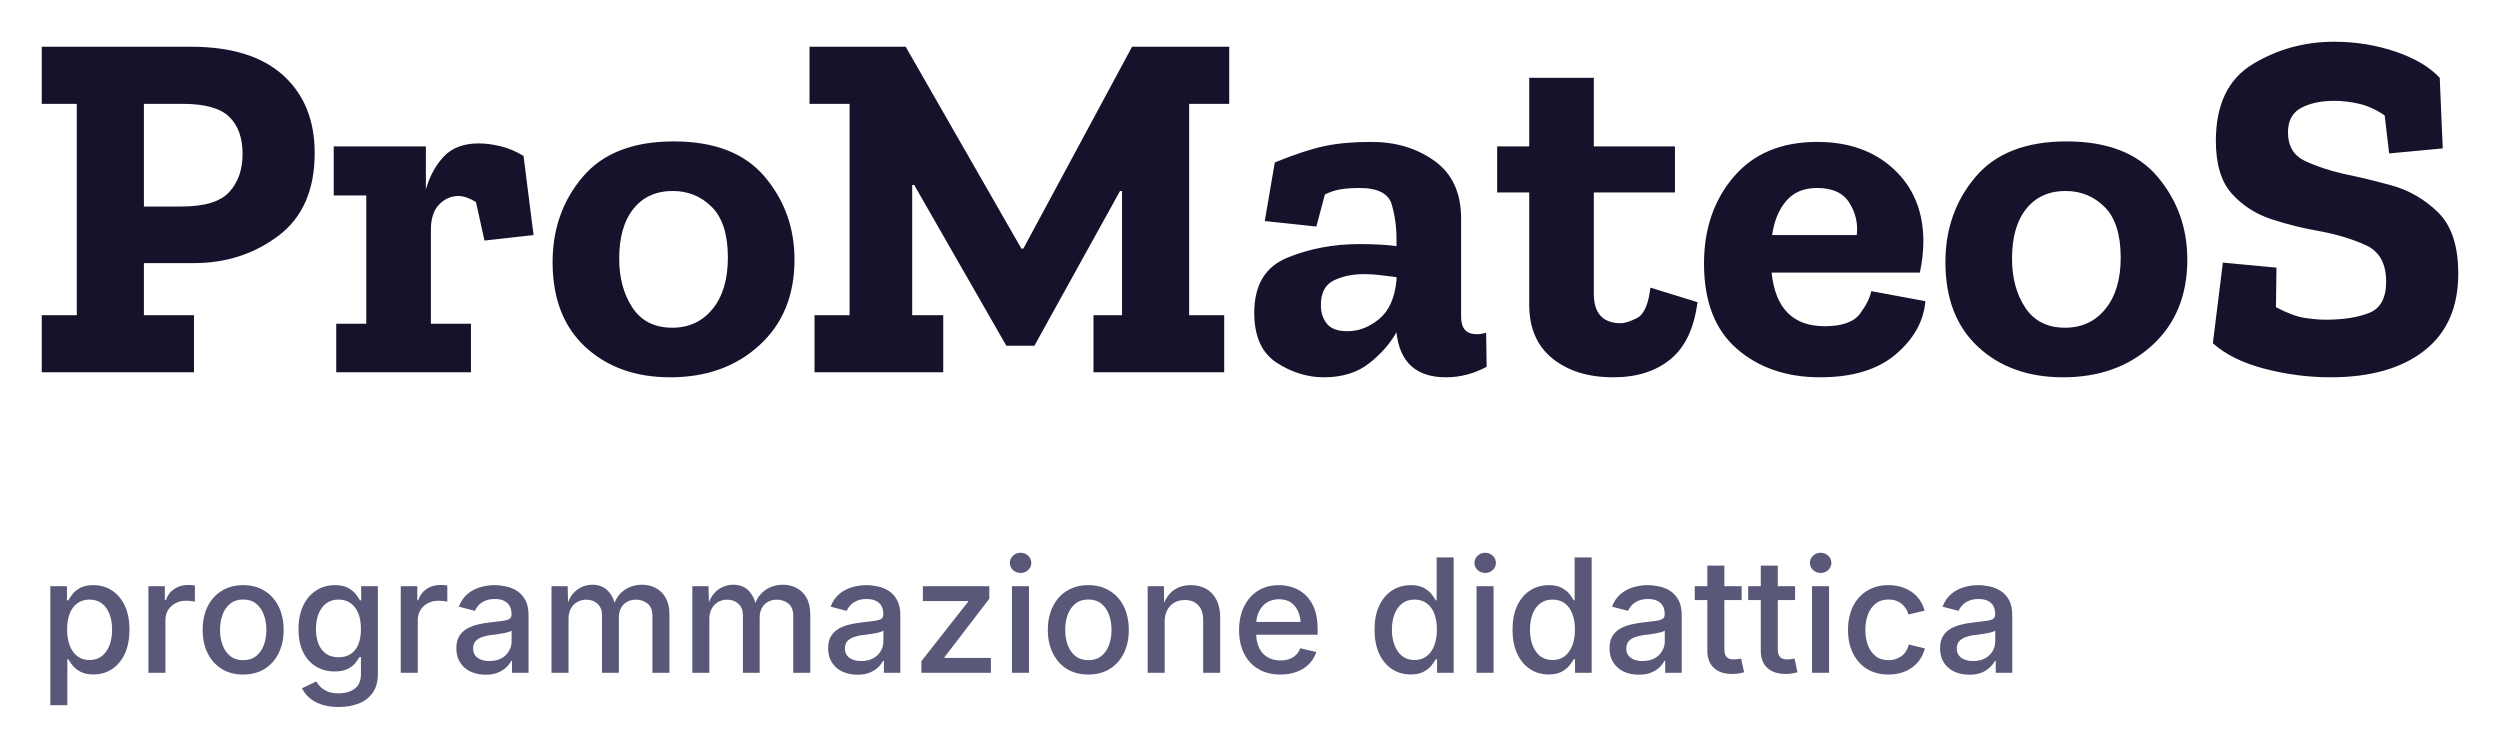
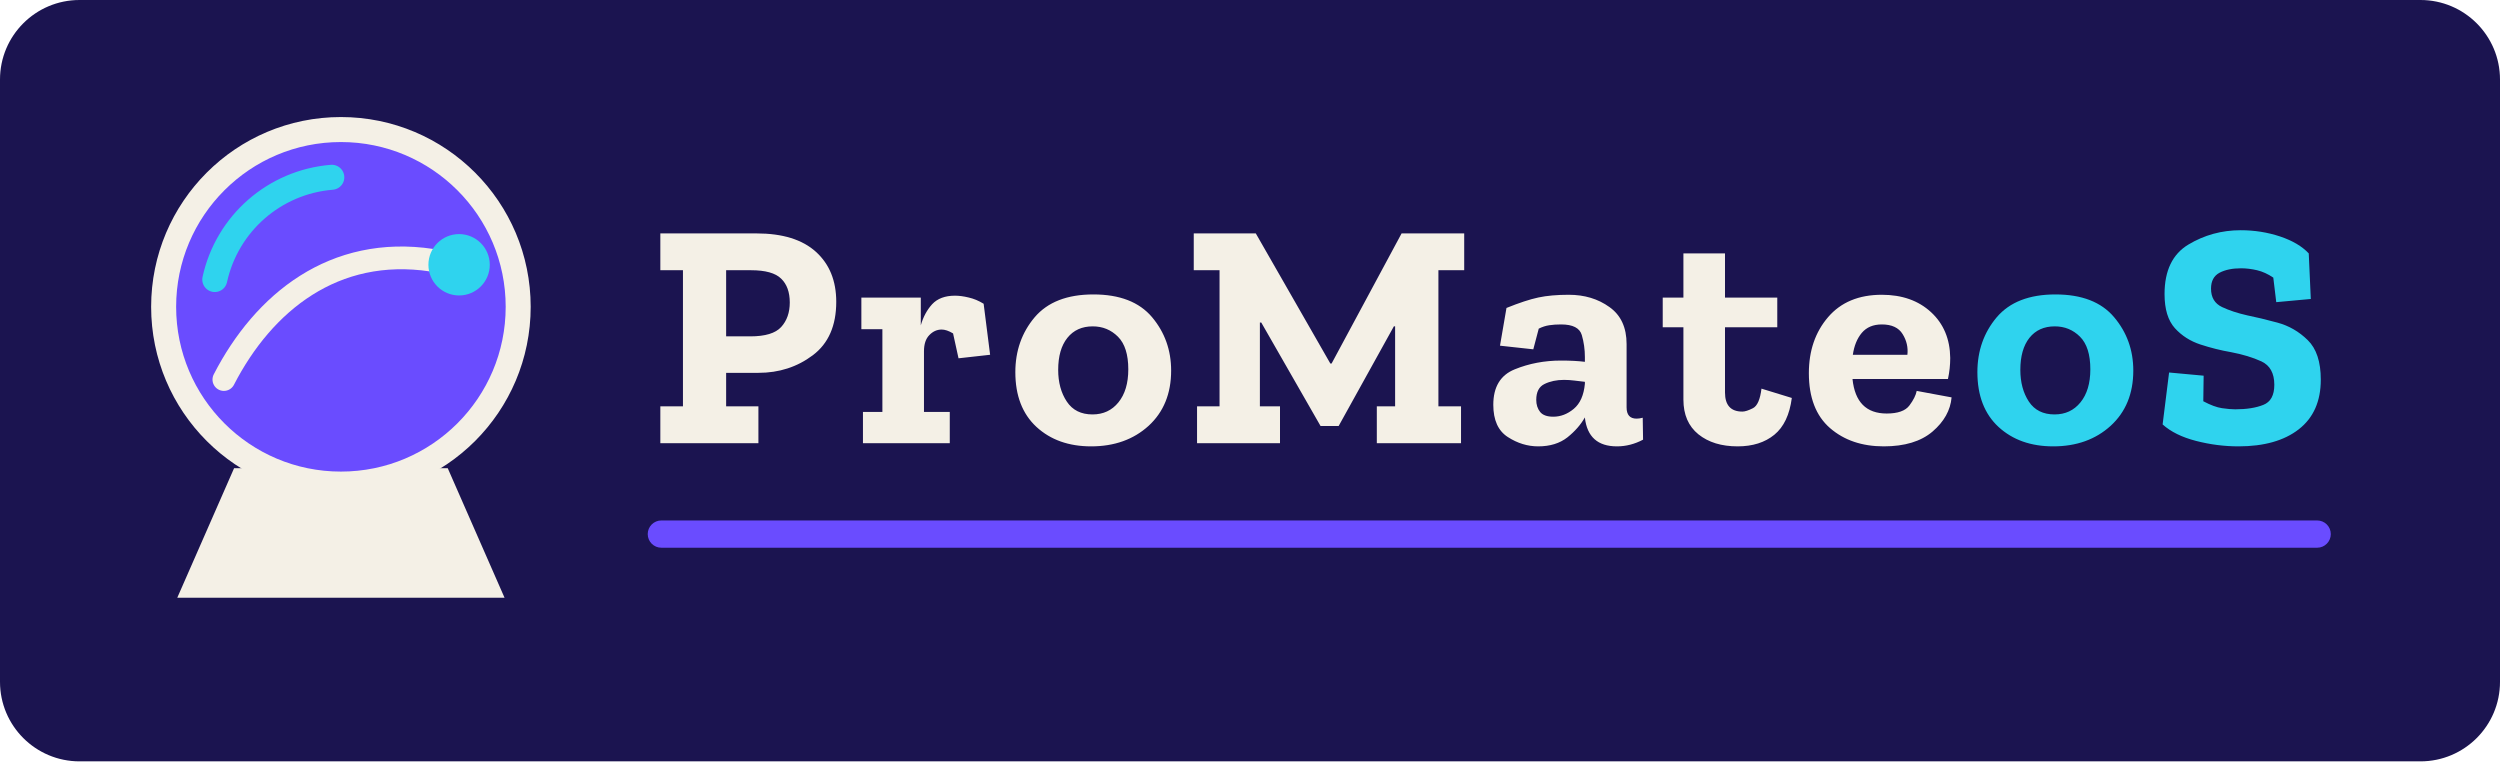
- <svg xmlns="http://www.w3.org/2000/svg" viewBox="-2.66 15.4 299.5 89.7" role="img" aria-label="ProMateoS">
+ <svg xmlns="http://www.w3.org/2000/svg" viewBox="0 0 220 67" role="img" aria-label="ProMateoS">
+   <rect width="220" height="67" rx="7" fill="#1b1450" />
  <g>
-     <path fill="#15132B" d="M35.04 33.72Q35.04 40.38 30.69 43.65Q26.34 46.92 20.58 46.92H14.58V53.16H20.58V60H2.34V53.16H6.54V27.84H2.34V21H20.22Q27.48 21 31.26 24.42Q35.04 27.84 35.04 33.72ZM26.4 33.84Q26.4 30.96 24.81 29.4Q23.22 27.84 19.2 27.84H14.58V40.14H19.08Q23.22 40.14 24.81 38.4Q26.4 36.66 26.4 33.84ZM54.72 32.58Q55.86 32.58 57.27 32.91Q58.68 33.24 60.06 34.08L61.26 43.56L55.38 44.22L54.36 39.6Q53.16 38.88 52.26 38.88Q50.94 38.88 49.95 39.9Q48.96 40.92 48.96 42.9V54.18H53.76V60H37.62V54.18H41.22V38.82H37.32V32.94H48.36V38.1Q49.02 35.76 50.49 34.17Q51.96 32.58 54.72 32.58ZM92.52 46.5Q92.52 52.92 88.32 56.76Q84.12 60.6 77.64 60.6Q71.4 60.6 67.47 56.97Q63.54 53.34 63.54 46.8Q63.54 40.86 67.14 36.6Q70.74 32.34 78.06 32.34Q85.38 32.34 88.95 36.57Q92.52 40.8 92.52 46.5ZM84.54 46.26Q84.54 42.12 82.62 40.2Q80.7 38.28 77.94 38.28Q74.94 38.28 73.23 40.41Q71.52 42.54 71.52 46.38Q71.52 49.86 73.11 52.26Q74.7 54.66 77.88 54.66Q80.88 54.66 82.71 52.41Q84.54 50.16 84.54 46.26ZM144.6 27.84H139.8V53.16H144V60H128.34V53.16H131.76V38.28H131.52L121.26 56.82H117.9L106.86 37.56H106.62V53.16H110.34V60H94.92V53.16H99.12V27.84H94.32V21H105.84L119.7 45.18H119.94L132.96 21H144.6ZM150.06 34.86Q153.6 33.42 155.97 32.91Q158.34 32.4 161.64 32.4Q166.02 32.4 169.2 34.68Q172.38 36.96 172.38 41.58V53.34Q172.38 55.44 174.24 55.44Q174.78 55.44 175.38 55.26L175.44 59.34Q173.1 60.6 170.58 60.6Q165.24 60.6 164.64 55.26V55.2Q163.5 57.24 161.37 58.92Q159.24 60.6 155.94 60.6Q153 60.6 150.3 58.86Q147.6 57.12 147.6 52.86Q147.6 47.88 151.59 46.26Q155.58 44.64 160.2 44.64Q162.78 44.64 164.64 44.88V43.98Q164.64 41.88 164.07 39.9Q163.5 37.92 160.2 37.92Q159 37.92 158.01 38.07Q157.02 38.22 156.06 38.7L155.04 42.54L148.86 41.88ZM164.64 48.96V48.6Q163.68 48.48 162.69 48.36Q161.7 48.24 160.74 48.24Q158.7 48.24 157.14 48.99Q155.58 49.74 155.58 51.96Q155.58 53.28 156.3 54.18Q157.02 55.08 158.76 55.08Q160.8 55.08 162.57 53.61Q164.34 52.14 164.64 48.96ZM200.7 51.6Q200.1 56.28 197.46 58.44Q194.82 60.6 190.62 60.6Q186.12 60.6 183.33 58.35Q180.54 56.1 180.54 51.9V38.46H176.7V32.94H180.54V24.72H188.28V32.94H198V38.46H188.28V50.58Q188.28 54.12 191.52 54.12Q192.24 54.12 193.47 53.49Q194.7 52.86 195.06 49.86ZM228 51.48Q227.7 55.08 224.46 57.84Q221.22 60.6 215.4 60.6Q209.34 60.6 205.41 57.18Q201.48 53.76 201.48 46.98Q201.48 40.74 205.05 36.57Q208.62 32.4 215.04 32.4Q220.68 32.4 224.19 35.64Q227.7 38.88 227.76 44.16Q227.76 46.14 227.34 48.06H209.58Q210.24 54.48 215.94 54.48Q219.06 54.48 220.17 52.98Q221.28 51.48 221.52 50.28ZM219.78 43.56Q220.02 41.52 218.91 39.72Q217.8 37.92 215.04 37.92Q212.64 37.92 211.32 39.48Q210 41.04 209.64 43.56ZM259.38 46.5Q259.38 52.92 255.18 56.76Q250.98 60.6 244.5 60.6Q238.26 60.6 234.33 56.97Q230.4 53.34 230.4 46.8Q230.4 40.86 234 36.6Q237.6 32.34 244.92 32.34Q252.24 32.34 255.81 36.57Q259.38 40.8 259.38 46.5ZM251.4 46.26Q251.4 42.12 249.48 40.2Q247.56 38.28 244.8 38.28Q241.8 38.28 240.09 40.41Q238.38 42.54 238.38 46.38Q238.38 49.86 239.97 52.26Q241.56 54.66 244.74 54.66Q247.74 54.66 249.57 52.41Q251.4 50.16 251.4 46.26ZM291.84 48.18Q291.84 54.24 287.76 57.42Q283.68 60.6 276.54 60.6Q272.58 60.6 268.65 59.58Q264.72 58.56 262.44 56.52L263.64 46.86L270.06 47.46L270 52.2Q272.04 53.28 273.48 53.49Q274.92 53.7 275.94 53.7Q279.12 53.7 281.16 52.89Q283.2 52.08 283.2 49.14Q283.2 45.9 280.8 44.79Q278.4 43.68 275.16 43.08Q272.34 42.6 269.49 41.67Q266.64 40.74 264.72 38.61Q262.8 36.48 262.8 32.28Q262.8 25.74 267.24 23.07Q271.68 20.4 276.96 20.4Q280.8 20.4 284.28 21.57Q287.76 22.74 289.62 24.72L289.98 33.18L283.56 33.78L283.02 29.22Q281.52 28.2 279.99 27.84Q278.46 27.48 277.02 27.48Q274.62 27.48 273.03 28.32Q271.44 29.16 271.44 31.26Q271.44 33.72 273.48 34.68Q275.52 35.64 278.16 36.24Q280.56 36.72 283.77 37.59Q286.98 38.46 289.41 40.83Q291.84 43.2 291.84 48.18Z" />
-     <path fill="#5a5878" d="M3.37 99.88V85.63H5.36V87.32H5.53Q5.71 86.99 6.04 86.56Q6.37 86.14 6.96 85.82Q7.55 85.5 8.52 85.5Q9.77 85.5 10.74 86.13Q11.72 86.76 12.29 87.96Q12.85 89.15 12.85 90.84Q12.85 92.51 12.3 93.71Q11.74 94.91 10.76 95.56Q9.78 96.2 8.52 96.2Q7.58 96.2 6.99 95.88Q6.39 95.56 6.05 95.14Q5.71 94.71 5.53 94.38H5.41V99.88ZM8.07 94.47Q8.96 94.47 9.56 93.99Q10.16 93.5 10.47 92.68Q10.77 91.85 10.77 90.82Q10.77 89.8 10.47 88.99Q10.16 88.18 9.57 87.71Q8.97 87.23 8.07 87.23Q7.2 87.23 6.59 87.68Q5.99 88.13 5.68 88.94Q5.38 89.74 5.38 90.82Q5.38 91.9 5.69 92.72Q6 93.54 6.6 94.01Q7.2 94.47 8.07 94.47ZM15.12 96V85.63H17.09V87.3H17.21Q17.49 86.44 18.21 85.96Q18.92 85.48 19.83 85.48Q20.03 85.48 20.28 85.49Q20.53 85.51 20.69 85.54V87.48Q20.58 87.45 20.27 87.41Q19.95 87.37 19.63 87.37Q18.92 87.37 18.36 87.67Q17.79 87.97 17.47 88.49Q17.16 89.01 17.16 89.7V96ZM26.46 96.21Q25.01 96.21 23.92 95.55Q22.83 94.88 22.22 93.67Q21.62 92.47 21.62 90.87Q21.62 89.26 22.22 88.04Q22.83 86.83 23.92 86.17Q25.01 85.5 26.46 85.5Q27.93 85.5 29.02 86.17Q30.11 86.83 30.71 88.04Q31.32 89.26 31.32 90.87Q31.32 92.47 30.71 93.67Q30.11 94.88 29.02 95.55Q27.93 96.21 26.46 96.21ZM26.46 94.49Q27.41 94.49 28.03 93.99Q28.64 93.5 28.95 92.67Q29.25 91.85 29.25 90.87Q29.25 89.88 28.95 89.05Q28.64 88.22 28.03 87.72Q27.41 87.22 26.46 87.22Q25.53 87.22 24.92 87.72Q24.3 88.22 24 89.04Q23.7 89.87 23.7 90.87Q23.7 91.85 24 92.67Q24.3 93.5 24.92 93.99Q25.53 94.49 26.46 94.49ZM37.91 100.1Q36.72 100.1 35.83 99.79Q34.95 99.49 34.38 98.98Q33.81 98.47 33.52 97.85L35.22 97.04Q35.41 97.34 35.72 97.67Q36.03 97.99 36.56 98.23Q37.09 98.46 37.91 98.46Q39.1 98.46 39.84 97.9Q40.58 97.34 40.58 96.14V94.12H40.4Q40.21 94.46 39.88 94.86Q39.55 95.26 38.97 95.55Q38.38 95.84 37.43 95.84Q36.21 95.84 35.23 95.27Q34.25 94.69 33.67 93.56Q33.1 92.43 33.1 90.78Q33.1 89.13 33.67 87.94Q34.24 86.76 35.23 86.13Q36.21 85.5 37.46 85.5Q38.41 85.5 39.01 85.81Q39.61 86.13 39.95 86.56Q40.29 86.99 40.46 87.32H40.61V85.63H42.61V96.15Q42.61 97.51 41.99 98.39Q41.37 99.27 40.31 99.68Q39.25 100.1 37.91 100.1ZM37.9 94.14Q38.78 94.14 39.37 93.74Q39.97 93.34 40.28 92.57Q40.58 91.81 40.58 90.75Q40.58 89.7 40.28 88.91Q39.97 88.12 39.37 87.68Q38.78 87.23 37.9 87.23Q37 87.23 36.4 87.7Q35.8 88.17 35.49 88.96Q35.19 89.76 35.19 90.75Q35.19 91.76 35.49 92.53Q35.8 93.29 36.41 93.72Q37.01 94.14 37.9 94.14ZM45.35 96V85.63H47.33V87.3H47.44Q47.73 86.44 48.44 85.96Q49.16 85.48 50.07 85.48Q50.26 85.48 50.51 85.49Q50.76 85.51 50.93 85.54V87.48Q50.82 87.45 50.5 87.41Q50.19 87.37 49.86 87.37Q49.16 87.37 48.59 87.67Q48.02 87.97 47.71 88.49Q47.39 89.01 47.39 89.7V96ZM55.52 96.23Q54.54 96.23 53.74 95.87Q52.94 95.5 52.48 94.79Q52.01 94.09 52.01 93.07Q52.01 92.19 52.35 91.62Q52.69 91.06 53.27 90.72Q53.85 90.39 54.56 90.22Q55.27 90.05 56 89.97Q56.92 89.86 57.5 89.79Q58.07 89.72 58.35 89.56Q58.62 89.39 58.62 89.03V88.98Q58.62 88.39 58.4 87.99Q58.17 87.59 57.73 87.38Q57.29 87.16 56.63 87.16Q55.96 87.16 55.47 87.37Q54.98 87.58 54.68 87.9Q54.38 88.23 54.23 88.58L52.31 88.08Q52.66 87.15 53.32 86.58Q53.98 86.02 54.83 85.76Q55.69 85.5 56.6 85.5Q57.23 85.5 57.93 85.65Q58.64 85.79 59.26 86.18Q59.88 86.57 60.27 87.28Q60.66 87.98 60.66 89.12V96H58.68V94.58H58.58Q58.38 94.98 57.98 95.36Q57.58 95.74 56.97 95.99Q56.37 96.23 55.52 96.23ZM55.98 94.59Q56.81 94.59 57.4 94.27Q58 93.94 58.31 93.4Q58.63 92.86 58.63 92.26V90.93Q58.52 91.05 58.21 91.13Q57.9 91.22 57.5 91.29Q57.1 91.36 56.73 91.41Q56.36 91.45 56.11 91.48Q55.54 91.56 55.06 91.73Q54.58 91.91 54.3 92.23Q54.02 92.56 54.02 93.1Q54.02 93.59 54.27 93.92Q54.53 94.26 54.96 94.42Q55.4 94.59 55.98 94.59ZM63.41 96V85.63H65.35L65.4 88.03H65.24Q65.47 87.15 65.93 86.58Q66.39 86.02 67.02 85.73Q67.64 85.45 68.31 85.45Q69.45 85.45 70.14 86.15Q70.84 86.85 71.08 88.1H70.82Q71.02 87.25 71.52 86.66Q72.03 86.06 72.74 85.76Q73.44 85.45 74.25 85.45Q75.17 85.45 75.92 85.85Q76.66 86.25 77.1 87.04Q77.54 87.83 77.54 89V96H75.5V89.21Q75.5 88.17 74.92 87.71Q74.34 87.24 73.55 87.24Q72.91 87.24 72.44 87.51Q71.98 87.78 71.73 88.26Q71.48 88.74 71.48 89.36V96H69.46V89.08Q69.46 88.24 68.93 87.74Q68.4 87.24 67.57 87.24Q67.01 87.24 66.52 87.51Q66.03 87.77 65.74 88.29Q65.45 88.8 65.45 89.55V96ZM80.28 96V85.63H82.22L82.28 88.03H82.12Q82.34 87.15 82.81 86.58Q83.27 86.02 83.89 85.73Q84.51 85.45 85.19 85.45Q86.32 85.45 87.02 86.15Q87.71 86.85 87.95 88.1H87.69Q87.9 87.25 88.4 86.66Q88.9 86.06 89.61 85.76Q90.32 85.45 91.13 85.45Q92.05 85.45 92.79 85.85Q93.54 86.25 93.98 87.04Q94.41 87.83 94.41 89V96H92.37V89.21Q92.37 88.17 91.79 87.71Q91.21 87.24 90.42 87.24Q89.78 87.24 89.32 87.51Q88.85 87.78 88.6 88.26Q88.35 88.74 88.35 89.36V96H86.34V89.08Q86.34 88.24 85.81 87.74Q85.27 87.24 84.45 87.24Q83.88 87.24 83.39 87.51Q82.91 87.77 82.62 88.29Q82.32 88.8 82.32 89.55V96ZM100.06 96.23Q99.08 96.23 98.28 95.87Q97.48 95.5 97.02 94.79Q96.55 94.09 96.55 93.07Q96.55 92.19 96.89 91.62Q97.23 91.06 97.81 90.72Q98.39 90.39 99.1 90.22Q99.81 90.05 100.54 89.97Q101.46 89.86 102.04 89.79Q102.61 89.72 102.89 89.56Q103.16 89.39 103.16 89.03V88.98Q103.16 88.39 102.94 87.99Q102.71 87.59 102.27 87.38Q101.83 87.16 101.17 87.16Q100.5 87.16 100.01 87.37Q99.52 87.58 99.22 87.9Q98.92 88.23 98.77 88.58L96.85 88.08Q97.2 87.15 97.86 86.58Q98.52 86.02 99.38 85.76Q100.23 85.5 101.14 85.5Q101.77 85.5 102.47 85.65Q103.18 85.79 103.8 86.18Q104.42 86.57 104.81 87.28Q105.2 87.98 105.2 89.12V96H103.23V94.58H103.12Q102.92 94.98 102.52 95.36Q102.12 95.74 101.51 95.99Q100.91 96.23 100.06 96.23ZM100.52 94.59Q101.35 94.59 101.94 94.27Q102.54 93.94 102.85 93.4Q103.17 92.86 103.17 92.26V90.93Q103.06 91.05 102.75 91.13Q102.44 91.22 102.04 91.29Q101.64 91.36 101.27 91.41Q100.9 91.45 100.66 91.48Q100.08 91.56 99.6 91.73Q99.12 91.91 98.84 92.23Q98.56 92.56 98.56 93.1Q98.56 93.59 98.81 93.92Q99.07 94.26 99.5 94.42Q99.94 94.59 100.52 94.59ZM107.72 96V94.61L113.31 87.5V87.41H107.9V85.63H115.86V87.13L110.49 94.13V94.22H116.05V96ZM118.57 96V85.63H120.61V96ZM119.6 84.04Q119.07 84.04 118.7 83.69Q118.32 83.34 118.32 82.84Q118.32 82.33 118.7 81.97Q119.07 81.62 119.6 81.62Q120.13 81.62 120.51 81.97Q120.89 82.33 120.89 82.84Q120.89 83.34 120.51 83.69Q120.13 84.04 119.6 84.04ZM127.72 96.21Q126.26 96.21 125.17 95.55Q124.08 94.88 123.48 93.67Q122.87 92.47 122.87 90.87Q122.87 89.26 123.48 88.04Q124.08 86.83 125.17 86.17Q126.26 85.5 127.72 85.5Q129.18 85.5 130.27 86.17Q131.36 86.83 131.97 88.04Q132.57 89.26 132.57 90.87Q132.57 92.47 131.97 93.67Q131.36 94.88 130.27 95.55Q129.18 96.21 127.72 96.21ZM127.72 94.49Q128.66 94.49 129.28 93.99Q129.9 93.5 130.2 92.67Q130.5 91.85 130.5 90.87Q130.5 89.88 130.2 89.05Q129.9 88.22 129.28 87.72Q128.66 87.22 127.72 87.22Q126.78 87.22 126.17 87.72Q125.56 88.22 125.25 89.04Q124.95 89.87 124.95 90.87Q124.95 91.85 125.25 92.67Q125.56 93.5 126.17 93.99Q126.78 94.49 127.72 94.49ZM136.87 89.86V96H134.83V85.63H136.78L136.8 88.17H136.59Q137.04 86.78 137.9 86.14Q138.77 85.5 139.99 85.5Q141.05 85.5 141.84 85.94Q142.63 86.39 143.07 87.26Q143.52 88.12 143.52 89.41V96H141.48V89.66Q141.48 88.54 140.89 87.91Q140.31 87.28 139.29 87.28Q138.6 87.28 138.05 87.58Q137.5 87.88 137.19 88.46Q136.87 89.03 136.87 89.86ZM150.73 96.21Q149.2 96.21 148.09 95.55Q146.98 94.9 146.38 93.7Q145.78 92.5 145.78 90.89Q145.78 89.29 146.37 88.08Q146.96 86.86 148.03 86.18Q149.11 85.5 150.56 85.5Q151.45 85.5 152.27 85.79Q153.1 86.08 153.76 86.7Q154.42 87.33 154.8 88.31Q155.19 89.3 155.19 90.71V91.44H146.92V89.91H154.14L153.18 90.42Q153.18 89.46 152.89 88.73Q152.59 88 152.01 87.59Q151.43 87.19 150.56 87.19Q149.7 87.19 149.08 87.6Q148.47 88.02 148.15 88.7Q147.83 89.39 147.83 90.19V91.23Q147.83 92.3 148.2 93.04Q148.56 93.77 149.22 94.15Q149.88 94.52 150.75 94.52Q151.33 94.52 151.79 94.36Q152.26 94.2 152.59 93.87Q152.93 93.54 153.11 93.06L155.03 93.51Q154.78 94.31 154.19 94.92Q153.6 95.54 152.72 95.87Q151.85 96.21 150.73 96.21ZM166.35 96.2Q165.09 96.2 164.1 95.56Q163.12 94.91 162.56 93.71Q162.01 92.51 162.01 90.84Q162.01 89.15 162.57 87.96Q163.14 86.76 164.12 86.13Q165.1 85.5 166.35 85.5Q167.31 85.5 167.9 85.82Q168.49 86.14 168.83 86.56Q169.16 86.99 169.34 87.32H169.45V82.18H171.49V96H169.5V94.38H169.34Q169.16 94.71 168.82 95.14Q168.47 95.56 167.88 95.88Q167.29 96.2 166.35 96.2ZM166.79 94.47Q167.67 94.47 168.26 94.01Q168.86 93.54 169.17 92.72Q169.48 91.9 169.48 90.82Q169.48 89.74 169.18 88.94Q168.87 88.13 168.27 87.68Q167.67 87.23 166.79 87.23Q165.89 87.23 165.3 87.71Q164.7 88.18 164.4 88.99Q164.09 89.8 164.09 90.82Q164.09 91.85 164.4 92.68Q164.71 93.5 165.31 93.99Q165.91 94.47 166.79 94.47ZM174.23 96V85.63H176.27V96ZM175.26 84.04Q174.73 84.04 174.36 83.69Q173.98 83.34 173.98 82.84Q173.98 82.33 174.36 81.97Q174.73 81.62 175.26 81.62Q175.79 81.62 176.17 81.97Q176.55 82.33 176.55 82.84Q176.55 83.34 176.17 83.69Q175.79 84.04 175.26 84.04ZM182.88 96.2Q181.62 96.2 180.64 95.56Q179.65 94.91 179.1 93.71Q178.54 92.51 178.54 90.84Q178.54 89.15 179.1 87.96Q179.67 86.76 180.65 86.13Q181.64 85.5 182.88 85.5Q183.85 85.5 184.43 85.82Q185.02 86.14 185.36 86.56Q185.69 86.99 185.87 87.32H185.98V82.18H188.02V96H186.03V94.38H185.87Q185.69 94.71 185.35 95.14Q185 95.56 184.41 95.88Q183.82 96.2 182.88 96.2ZM183.33 94.47Q184.2 94.47 184.8 94.01Q185.39 93.54 185.71 92.72Q186.02 91.9 186.02 90.82Q186.02 89.74 185.71 88.94Q185.4 88.13 184.81 87.68Q184.21 87.23 183.33 87.23Q182.43 87.23 181.83 87.71Q181.23 88.18 180.93 88.99Q180.63 89.8 180.63 90.82Q180.63 91.85 180.93 92.68Q181.24 93.5 181.84 93.99Q182.44 94.47 183.33 94.47ZM193.67 96.23Q192.69 96.23 191.89 95.87Q191.09 95.5 190.63 94.79Q190.16 94.09 190.16 93.07Q190.16 92.19 190.5 91.62Q190.84 91.06 191.42 90.72Q192 90.39 192.71 90.22Q193.42 90.05 194.15 89.97Q195.07 89.86 195.65 89.79Q196.22 89.72 196.49 89.56Q196.77 89.39 196.77 89.03V88.98Q196.77 88.39 196.55 87.99Q196.32 87.59 195.88 87.38Q195.44 87.16 194.78 87.16Q194.11 87.16 193.62 87.37Q193.13 87.58 192.83 87.9Q192.53 88.23 192.38 88.58L190.46 88.08Q190.81 87.15 191.47 86.58Q192.13 86.02 192.98 85.76Q193.84 85.5 194.75 85.5Q195.38 85.5 196.08 85.65Q196.79 85.79 197.41 86.18Q198.03 86.57 198.42 87.28Q198.81 87.98 198.81 89.12V96H196.83V94.58H196.73Q196.53 94.98 196.13 95.36Q195.73 95.74 195.12 95.99Q194.51 96.23 193.67 96.23ZM194.12 94.59Q194.96 94.59 195.55 94.27Q196.15 93.94 196.46 93.4Q196.78 92.86 196.78 92.26V90.93Q196.67 91.05 196.36 91.13Q196.04 91.22 195.65 91.29Q195.25 91.36 194.88 91.41Q194.5 91.45 194.26 91.48Q193.69 91.56 193.21 91.73Q192.73 91.91 192.45 92.23Q192.17 92.56 192.17 93.1Q192.17 93.59 192.42 93.92Q192.68 94.26 193.11 94.42Q193.55 94.59 194.12 94.59ZM205.99 85.63V87.29H200.37V85.63ZM201.88 83.16H203.92V93.2Q203.92 93.82 204.19 94.11Q204.45 94.4 205.05 94.4Q205.21 94.4 205.47 94.37Q205.73 94.33 205.92 94.29L206.28 95.93Q205.95 96.04 205.58 96.09Q205.21 96.14 204.85 96.14Q203.44 96.14 202.66 95.41Q201.88 94.68 201.88 93.37ZM212.39 85.63V87.29H206.77V85.63ZM208.28 83.16H210.32V93.2Q210.32 93.82 210.59 94.11Q210.85 94.4 211.45 94.4Q211.61 94.4 211.87 94.37Q212.13 94.33 212.32 94.29L212.68 95.93Q212.35 96.04 211.98 96.09Q211.61 96.14 211.25 96.14Q209.84 96.14 209.06 95.41Q208.28 94.68 208.28 93.37ZM214.42 96V85.63H216.46V96ZM215.45 84.04Q214.92 84.04 214.55 83.69Q214.17 83.34 214.17 82.84Q214.17 82.33 214.55 81.97Q214.92 81.62 215.45 81.62Q215.98 81.62 216.36 81.97Q216.74 82.33 216.74 82.84Q216.74 83.34 216.36 83.69Q215.98 84.04 215.45 84.04ZM223.57 96.21Q222.1 96.21 221.02 95.55Q219.93 94.88 219.33 93.67Q218.73 92.47 218.73 90.87Q218.73 89.26 219.33 88.04Q219.93 86.83 221.02 86.17Q222.1 85.5 223.57 85.5Q224.38 85.5 225.08 85.71Q225.79 85.92 226.36 86.31Q226.93 86.7 227.32 87.27Q227.72 87.85 227.91 88.56L225.97 89.02Q225.87 88.62 225.66 88.3Q225.44 87.97 225.14 87.72Q224.84 87.48 224.45 87.35Q224.05 87.22 223.58 87.22Q222.64 87.22 222.03 87.72Q221.41 88.22 221.11 89.04Q220.81 89.87 220.81 90.87Q220.81 91.86 221.11 92.68Q221.41 93.5 222.03 94Q222.64 94.49 223.58 94.49Q224.06 94.49 224.46 94.35Q224.86 94.22 225.18 93.97Q225.49 93.73 225.7 93.38Q225.92 93.03 226.01 92.61L227.94 93.08Q227.75 93.81 227.36 94.39Q226.96 94.97 226.39 95.38Q225.82 95.79 225.1 96Q224.39 96.21 223.57 96.21ZM233.27 96.23Q232.28 96.23 231.48 95.87Q230.69 95.5 230.22 94.79Q229.76 94.09 229.76 93.07Q229.76 92.19 230.1 91.62Q230.44 91.06 231.02 90.72Q231.6 90.39 232.31 90.22Q233.02 90.05 233.75 89.97Q234.67 89.86 235.24 89.79Q235.82 89.72 236.09 89.56Q236.36 89.39 236.36 89.03V88.98Q236.36 88.39 236.14 87.99Q235.92 87.59 235.48 87.38Q235.04 87.16 234.38 87.16Q233.7 87.16 233.21 87.37Q232.73 87.58 232.43 87.9Q232.12 88.23 231.98 88.58L230.06 88.08Q230.41 87.15 231.07 86.58Q231.73 86.02 232.58 85.76Q233.43 85.5 234.34 85.5Q234.97 85.5 235.68 85.65Q236.38 85.79 237 86.18Q237.63 86.57 238.02 87.28Q238.41 87.98 238.41 89.12V96H236.43V94.58H236.33Q236.12 94.98 235.72 95.36Q235.33 95.74 234.72 95.99Q234.11 96.23 233.27 96.23ZM233.72 94.59Q234.56 94.59 235.15 94.27Q235.74 93.94 236.06 93.4Q236.37 92.86 236.37 92.26V90.93Q236.26 91.05 235.95 91.13Q235.64 91.22 235.24 91.29Q234.84 91.36 234.47 91.41Q234.1 91.45 233.86 91.48Q233.28 91.56 232.81 91.73Q232.33 91.91 232.05 92.23Q231.76 92.56 231.76 93.1Q231.76 93.59 232.02 93.92Q232.27 94.26 232.71 94.42Q233.15 94.59 233.72 94.59Z" />
+     <path d="M20.6 41.2H39.4L44.4 52.6H15.6Z" fill="#f4f0e6" />
+     <circle cx="30" cy="27" r="15.6" fill="#6a4cff" stroke="#f4f0e6" stroke-width="2.2" />
+     <path d="M18.9 24.6A11.5 11.5 0 0 1 29.2 15.6" fill="none" stroke="#2fd3ee" stroke-width="2.2" stroke-linecap="round" />
+     <path d="M19.7 33.4C23.2 26.6 29.4 21.6 38 22.9" fill="none" stroke="#f4f0e6" stroke-width="2" stroke-linecap="round" />
+     <circle cx="40.4" cy="23.3" r="2.7" fill="#2fd3ee" />
  </g>
+   <path fill="#f4f0e6" d="M73.59 26.56Q73.59 29.71 71.53 31.26Q69.47 32.81 66.74 32.81H63.9V35.76H66.74V39H58.11V35.76H60.1V23.78H58.11V20.54H66.57Q70.01 20.54 71.8 22.16Q73.59 23.78 73.59 26.56ZM69.5 26.62Q69.5 25.25 68.74 24.52Q67.99 23.78 66.09 23.78H63.9V29.6H66.03Q67.99 29.6 68.74 28.78Q69.5 27.95 69.5 26.62ZM84.04 26.02Q84.58 26.02 85.24 26.18Q85.91 26.33 86.56 26.73L87.13 31.22L84.35 31.53L83.87 29.34Q83.3 29 82.87 29Q82.25 29 81.78 29.49Q81.31 29.97 81.31 30.91V36.25H83.58V39H75.94V36.25H77.65V28.97H75.8V26.19H81.03V28.63Q81.34 27.53 82.03 26.77Q82.73 26.02 84.04 26.02ZM103.06 32.61Q103.06 35.65 101.08 37.47Q99.09 39.28 96.02 39.28Q93.07 39.28 91.21 37.57Q89.35 35.85 89.35 32.75Q89.35 29.94 91.05 27.92Q92.76 25.91 96.22 25.91Q99.69 25.91 101.38 27.91Q103.06 29.91 103.06 32.61ZM99.29 32.5Q99.29 30.54 98.38 29.63Q97.47 28.72 96.16 28.72Q94.74 28.72 93.93 29.73Q93.12 30.74 93.12 32.55Q93.12 34.2 93.88 35.34Q94.63 36.47 96.14 36.47Q97.56 36.47 98.42 35.41Q99.29 34.34 99.29 32.5ZM128.85 23.78H126.58V35.76H128.57V39H121.16V35.76H122.77V28.72H122.66L117.8 37.49H116.21L110.99 28.38H110.87V35.76H112.64V39H105.34V35.76H107.32V23.78H105.05V20.54H110.51L117.07 31.99H117.18L123.34 20.54H128.85ZM132.57 27.1Q134.25 26.42 135.37 26.18Q136.49 25.94 138.05 25.94Q140.13 25.94 141.63 27.02Q143.14 28.09 143.14 30.28V35.85Q143.14 36.84 144.02 36.84Q144.27 36.84 144.56 36.76L144.59 38.69Q143.48 39.28 142.29 39.28Q139.76 39.28 139.47 36.76V36.73Q138.93 37.69 137.93 38.49Q136.92 39.28 135.36 39.28Q133.96 39.28 132.69 38.46Q131.41 37.64 131.41 35.62Q131.41 33.26 133.3 32.5Q135.19 31.73 137.37 31.73Q138.59 31.73 139.47 31.84V31.42Q139.47 30.42 139.2 29.49Q138.93 28.55 137.37 28.55Q136.8 28.55 136.34 28.62Q135.87 28.69 135.41 28.92L134.93 30.74L132 30.42ZM139.47 33.77V33.6Q139.02 33.55 138.55 33.49Q138.08 33.43 137.63 33.43Q136.66 33.43 135.92 33.79Q135.19 34.14 135.19 35.19Q135.19 35.82 135.53 36.25Q135.87 36.67 136.69 36.67Q137.66 36.67 138.49 35.98Q139.33 35.28 139.47 33.77ZM157.68 35.02Q157.39 37.24 156.14 38.26Q154.89 39.28 152.91 39.28Q150.78 39.28 149.46 38.22Q148.14 37.15 148.14 35.17V28.8H146.32V26.19H148.14V22.3H151.8V26.19H156.4V28.8H151.8V34.54Q151.8 36.22 153.33 36.22Q153.67 36.22 154.26 35.92Q154.84 35.62 155.01 34.2ZM171.74 34.97Q171.59 36.67 170.06 37.98Q168.53 39.28 165.77 39.28Q162.9 39.28 161.04 37.67Q159.18 36.05 159.18 32.84Q159.18 29.88 160.87 27.91Q162.56 25.94 165.6 25.94Q168.27 25.94 169.93 27.47Q171.59 29 171.62 31.5Q171.62 32.44 171.42 33.35H163.02Q163.33 36.39 166.03 36.39Q167.5 36.39 168.03 35.68Q168.56 34.97 168.67 34.4ZM167.85 31.22Q167.96 30.25 167.43 29.4Q166.91 28.55 165.6 28.55Q164.47 28.55 163.84 29.29Q163.22 30.03 163.05 31.22Z" />
+   <path fill="#2fd3ee" d="M187.73 32.61Q187.73 35.65 185.74 37.47Q183.75 39.28 180.68 39.28Q177.73 39.28 175.87 37.57Q174.01 35.85 174.01 32.75Q174.01 29.94 175.71 27.92Q177.42 25.91 180.88 25.91Q184.35 25.91 186.04 27.91Q187.73 29.91 187.73 32.61ZM183.95 32.5Q183.95 30.54 183.04 29.63Q182.13 28.72 180.82 28.72Q179.4 28.72 178.59 29.73Q177.79 30.74 177.79 32.55Q177.79 34.2 178.54 35.34Q179.29 36.47 180.8 36.47Q182.22 36.47 183.08 35.41Q183.95 34.34 183.95 32.5ZM204.23 33.41Q204.23 36.27 202.29 37.78Q200.36 39.28 196.98 39.28Q195.11 39.28 193.25 38.8Q191.39 38.32 190.31 37.35L190.88 32.78L193.92 33.06L193.89 35.31Q194.85 35.82 195.54 35.92Q196.22 36.02 196.7 36.02Q198.2 36.02 199.17 35.63Q200.14 35.25 200.14 33.86Q200.14 32.33 199 31.8Q197.86 31.28 196.33 30.99Q195 30.76 193.65 30.32Q192.3 29.88 191.39 28.88Q190.48 27.87 190.48 25.88Q190.48 22.78 192.58 21.52Q194.68 20.26 197.18 20.26Q199 20.26 200.65 20.81Q202.29 21.36 203.17 22.3L203.35 26.31L200.31 26.59L200.05 24.43Q199.34 23.95 198.62 23.78Q197.89 23.61 197.21 23.61Q196.07 23.61 195.32 24Q194.57 24.4 194.57 25.4Q194.57 26.56 195.54 27.02Q196.5 27.47 197.75 27.75Q198.89 27.98 200.41 28.39Q201.93 28.8 203.08 29.93Q204.23 31.05 204.23 33.41Z" />
+   <rect x="57" y="45.8" width="148.11" height="2.4" rx="1.2" fill="#6a4cff" />
</svg>
